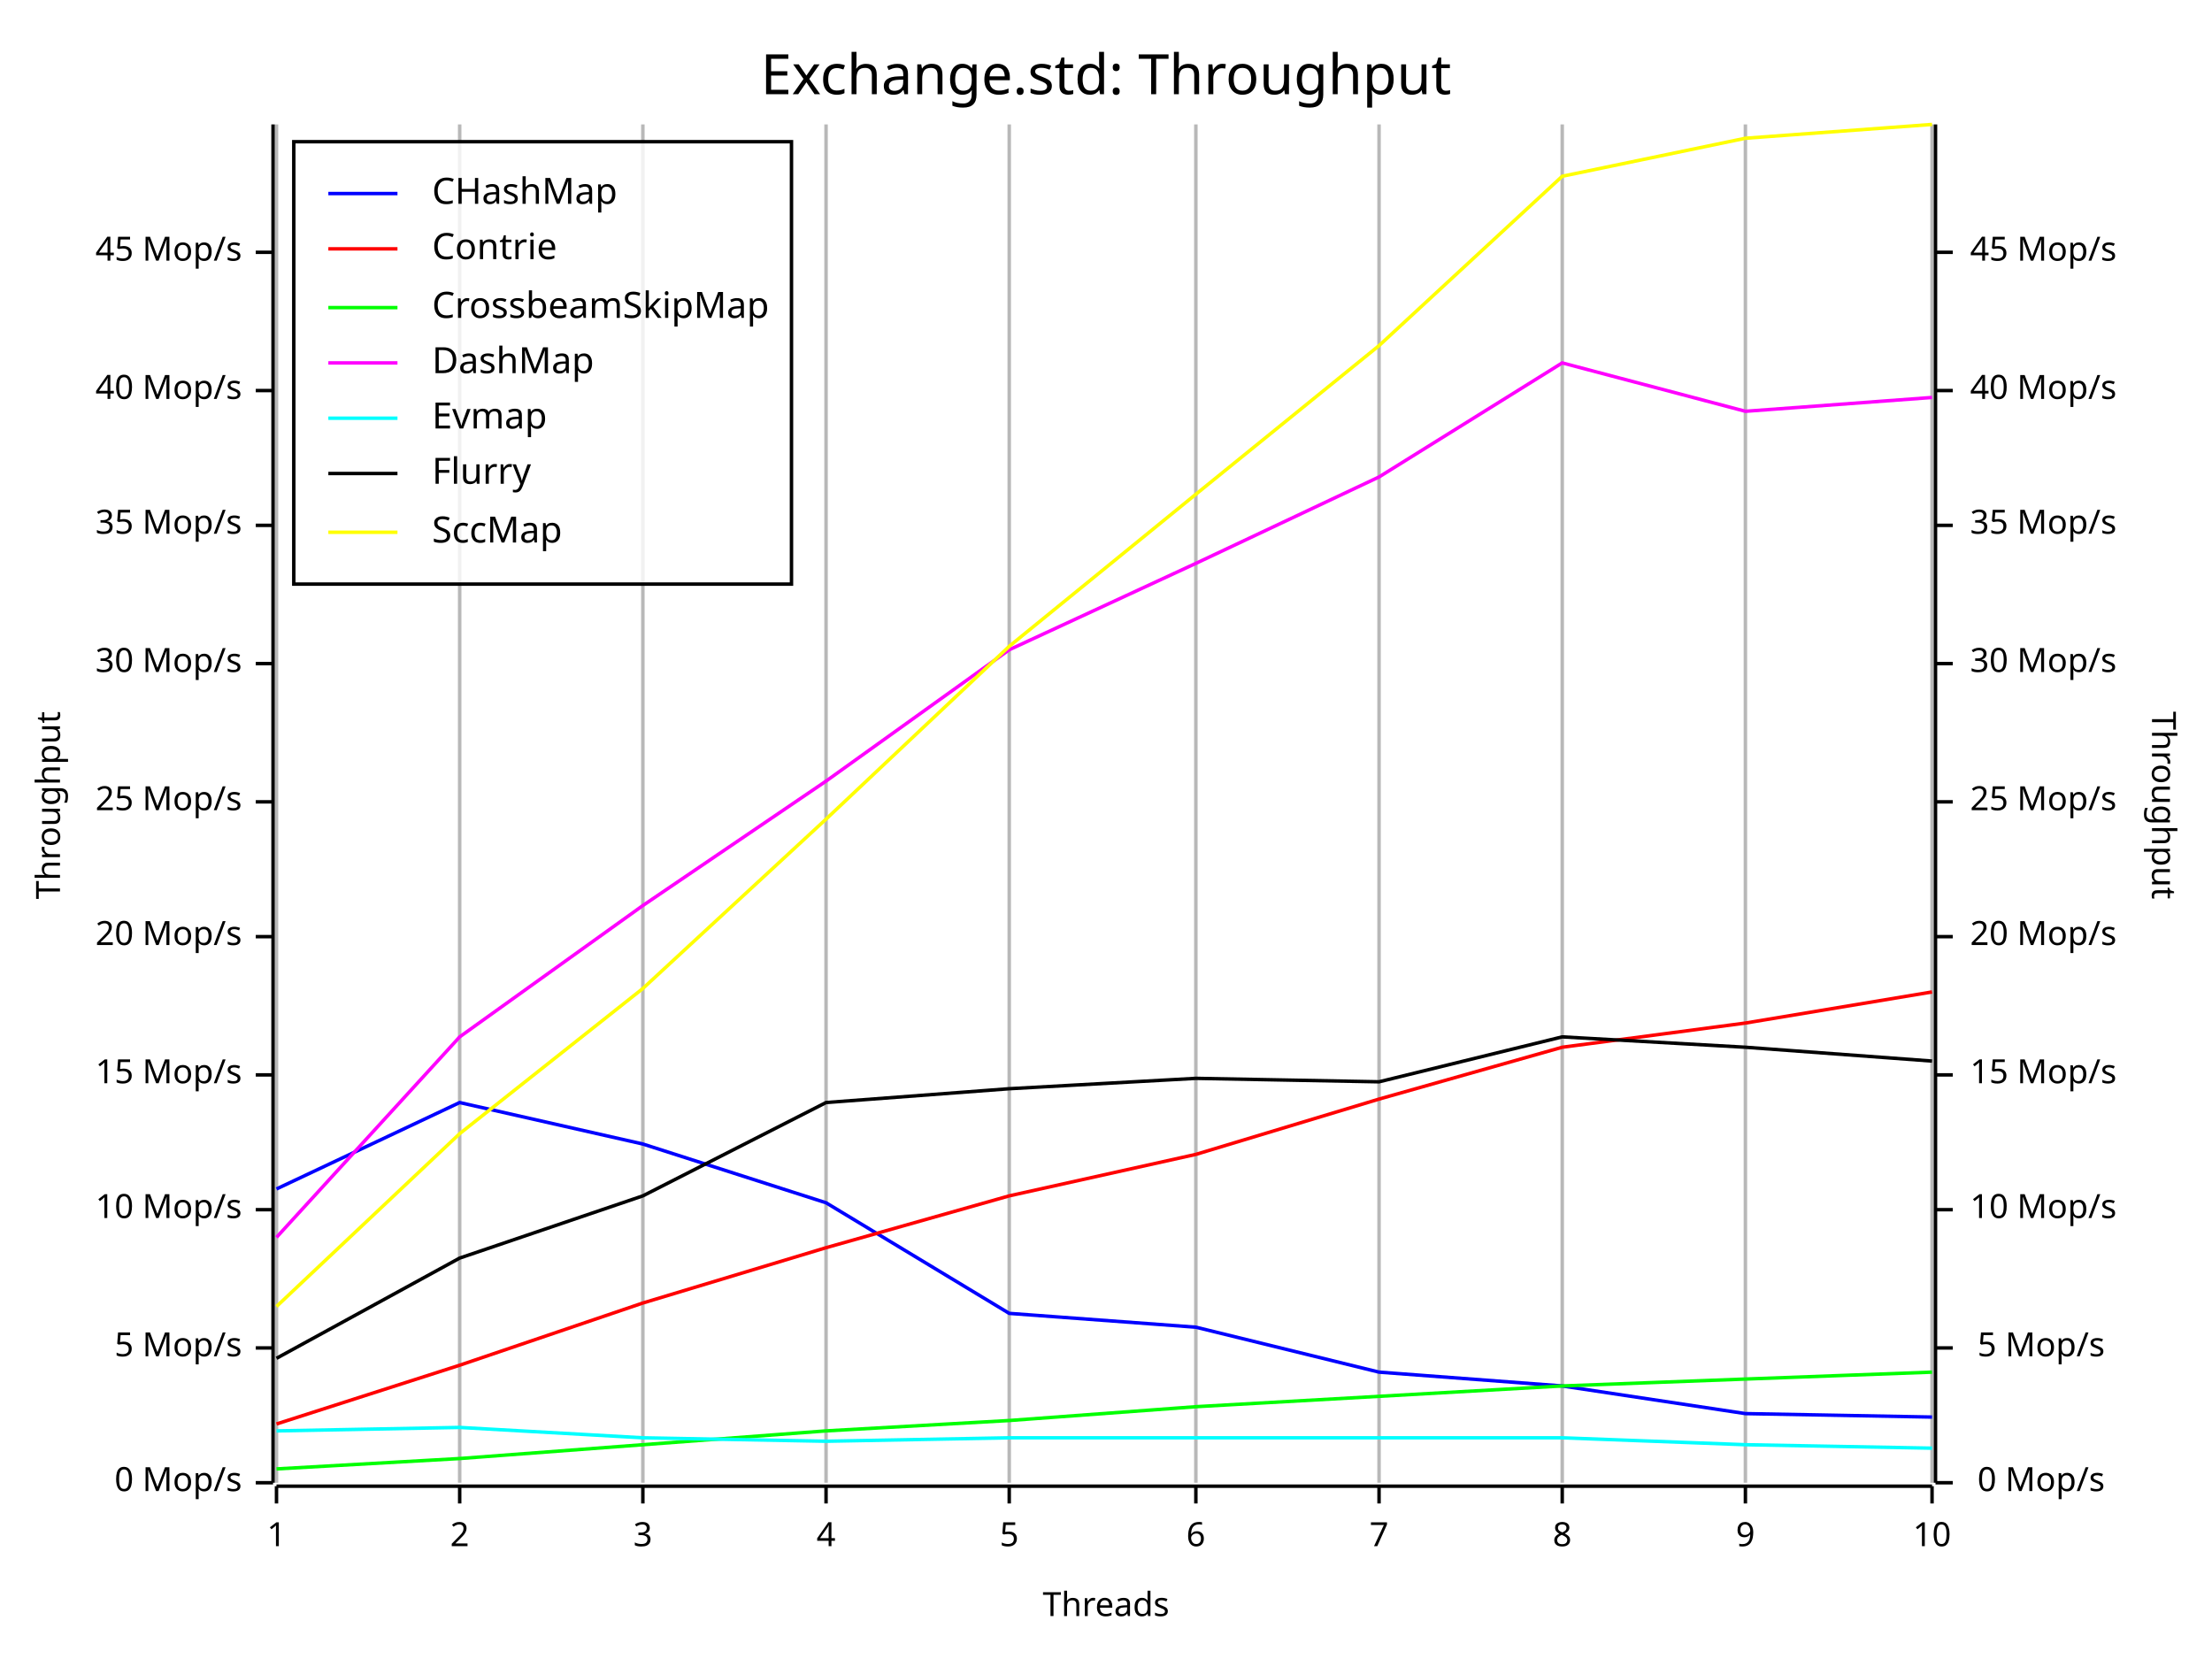
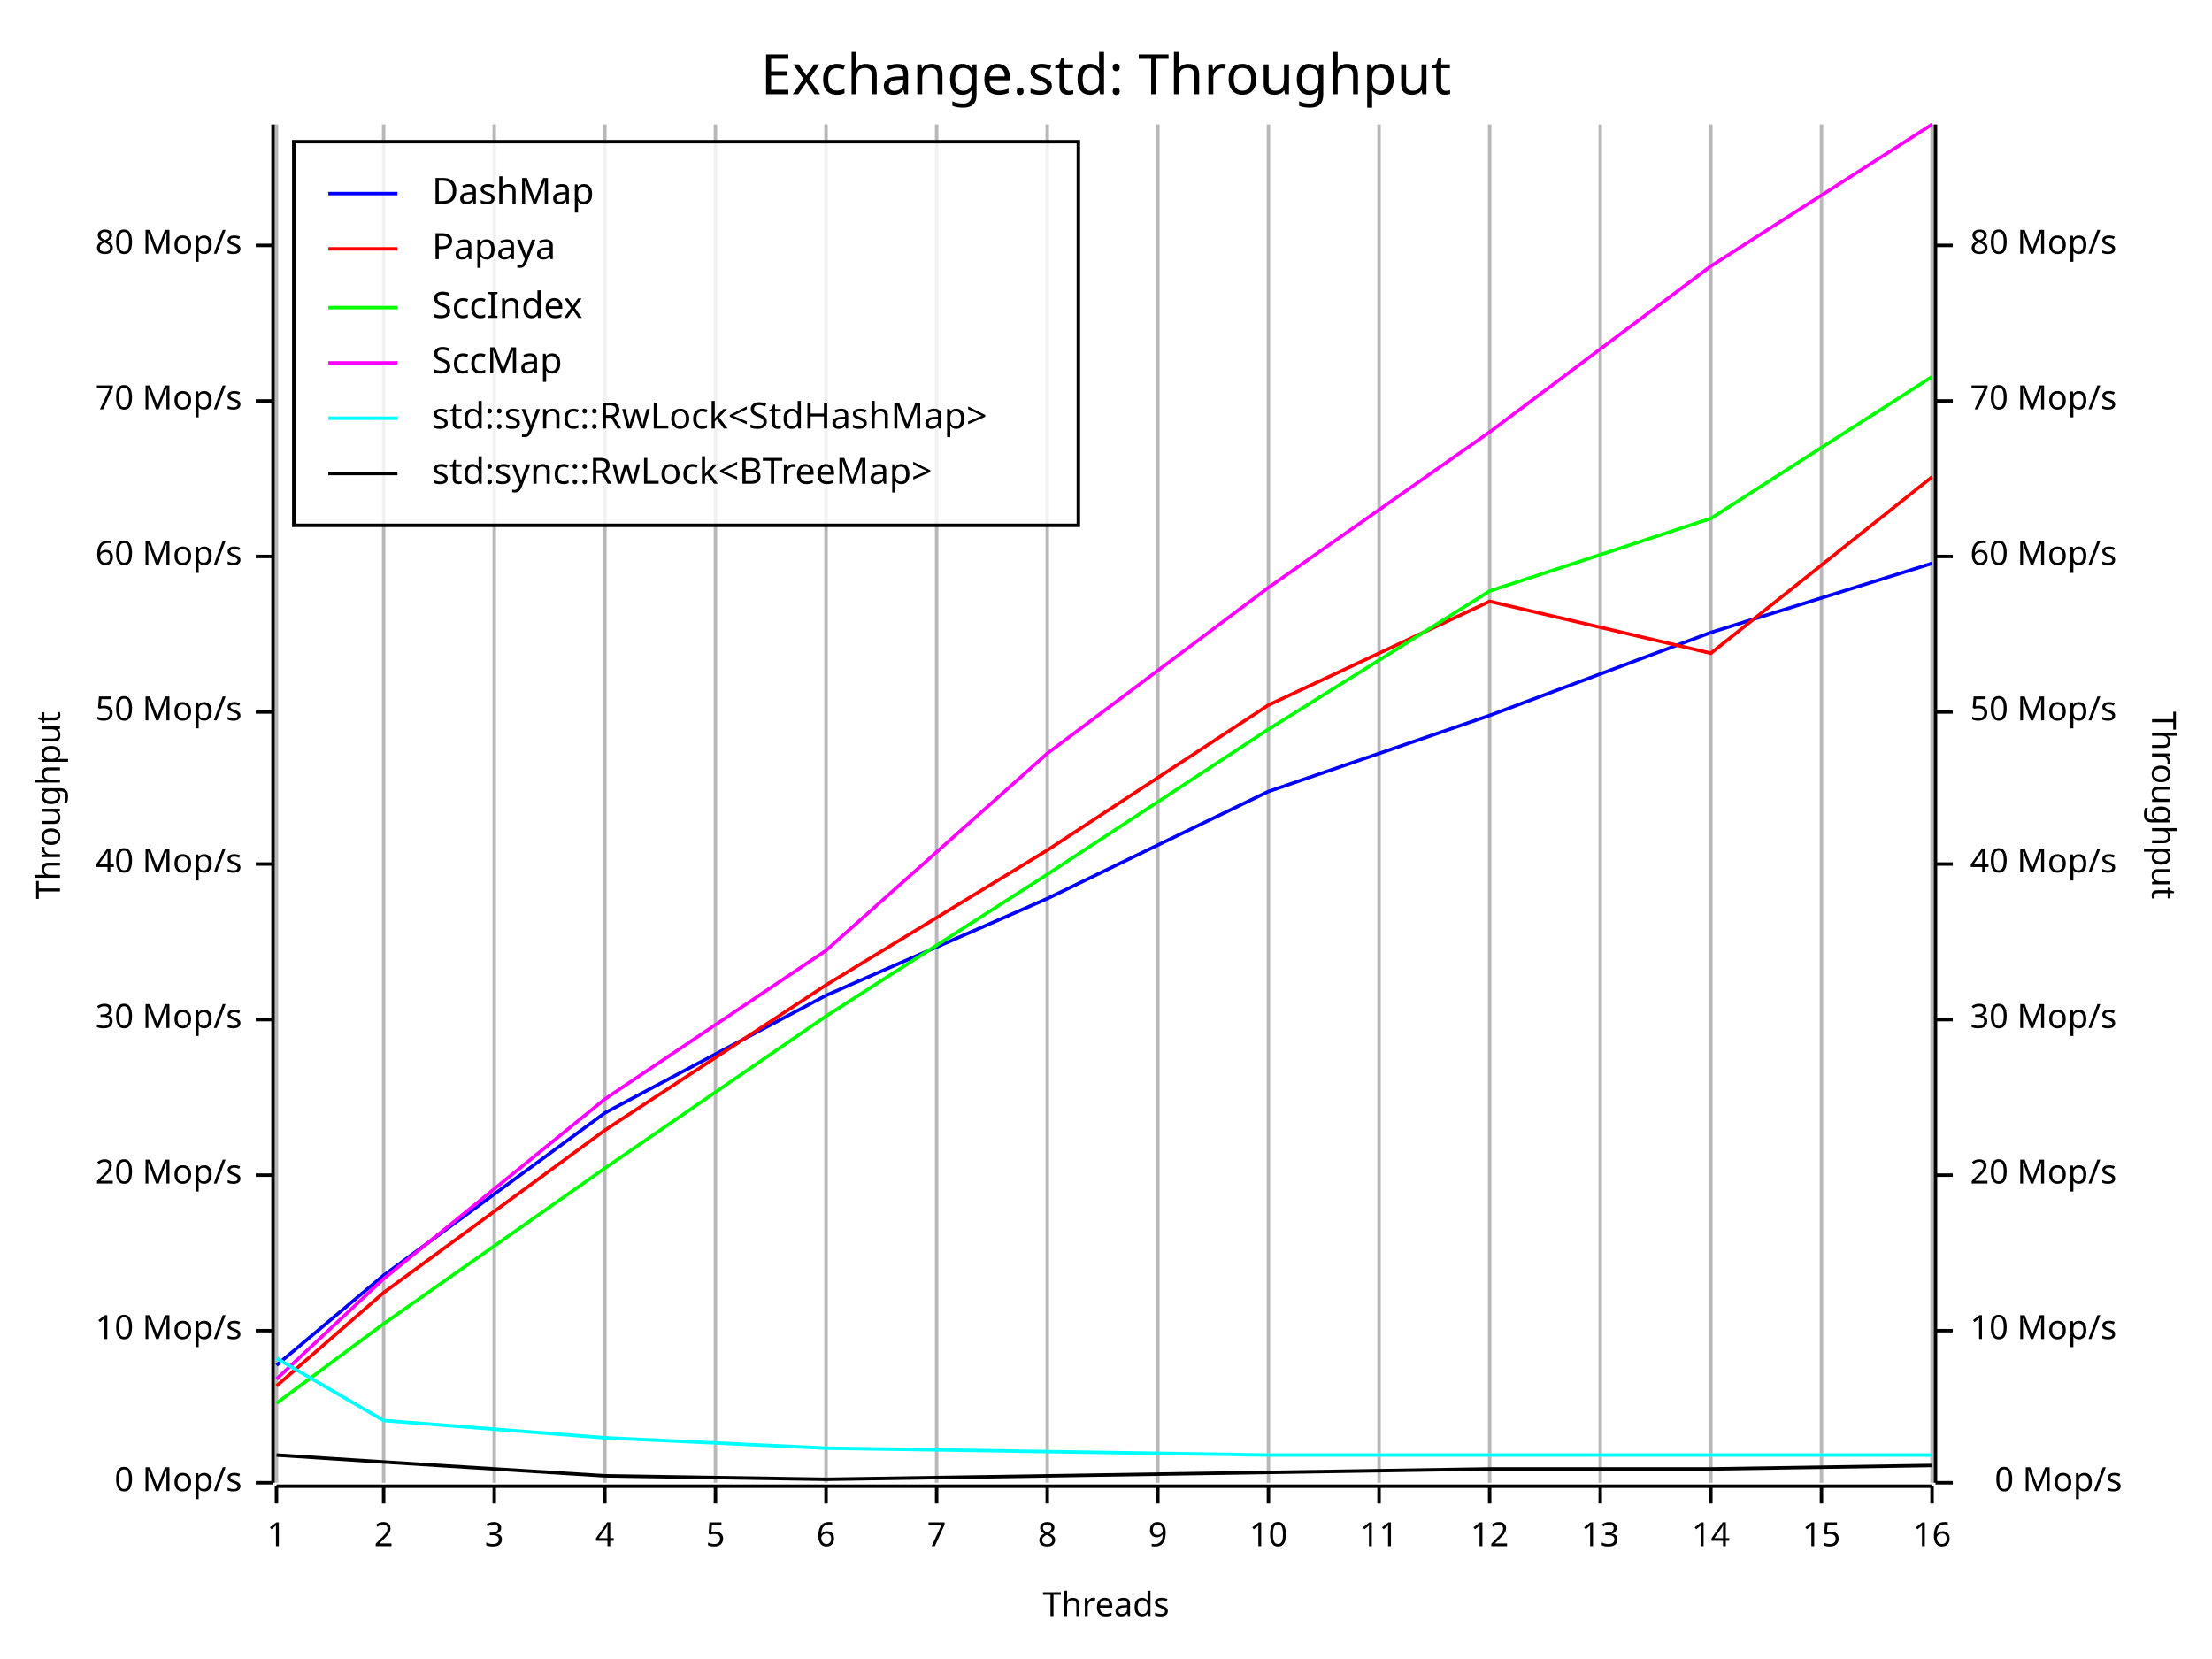
<svg xmlns="http://www.w3.org/2000/svg" width="640" height="480" viewBox="0 0 640 480">
  <rect x="0" y="0" width="640" height="480" opacity="1" fill="#FFFFFF" stroke="none" />
  <text x="320" y="15" dy="0.76em" text-anchor="middle" font-family="Fira Code" font-size="16.129" opacity="1" fill="#000000">
Exchange.std: Throughput
</text>
  <line opacity="0.1" stroke="#000000" stroke-width="1" x1="80" y1="429" x2="80" y2="36" />
-   <line opacity="0.1" stroke="#000000" stroke-width="1" x1="133" y1="429" x2="133" y2="36" />
-   <line opacity="0.1" stroke="#000000" stroke-width="1" x1="186" y1="429" x2="186" y2="36" />
+   <line opacity="0.1" stroke="#000000" stroke-width="1" x1="111" y1="429" x2="111" y2="36" />
+   <line opacity="0.1" stroke="#000000" stroke-width="1" x1="143" y1="429" x2="143" y2="36" />
+   <line opacity="0.1" stroke="#000000" stroke-width="1" x1="175" y1="429" x2="175" y2="36" />
+   <line opacity="0.1" stroke="#000000" stroke-width="1" x1="207" y1="429" x2="207" y2="36" />
  <line opacity="0.1" stroke="#000000" stroke-width="1" x1="239" y1="429" x2="239" y2="36" />
-   <line opacity="0.1" stroke="#000000" stroke-width="1" x1="292" y1="429" x2="292" y2="36" />
-   <line opacity="0.1" stroke="#000000" stroke-width="1" x1="346" y1="429" x2="346" y2="36" />
+   <line opacity="0.1" stroke="#000000" stroke-width="1" x1="271" y1="429" x2="271" y2="36" />
+   <line opacity="0.1" stroke="#000000" stroke-width="1" x1="303" y1="429" x2="303" y2="36" />
+   <line opacity="0.1" stroke="#000000" stroke-width="1" x1="335" y1="429" x2="335" y2="36" />
+   <line opacity="0.1" stroke="#000000" stroke-width="1" x1="367" y1="429" x2="367" y2="36" />
  <line opacity="0.1" stroke="#000000" stroke-width="1" x1="399" y1="429" x2="399" y2="36" />
-   <line opacity="0.1" stroke="#000000" stroke-width="1" x1="452" y1="429" x2="452" y2="36" />
-   <line opacity="0.1" stroke="#000000" stroke-width="1" x1="505" y1="429" x2="505" y2="36" />
+   <line opacity="0.1" stroke="#000000" stroke-width="1" x1="431" y1="429" x2="431" y2="36" />
+   <line opacity="0.1" stroke="#000000" stroke-width="1" x1="463" y1="429" x2="463" y2="36" />
+   <line opacity="0.1" stroke="#000000" stroke-width="1" x1="495" y1="429" x2="495" y2="36" />
+   <line opacity="0.1" stroke="#000000" stroke-width="1" x1="527" y1="429" x2="527" y2="36" />
  <line opacity="0.1" stroke="#000000" stroke-width="1" x1="559" y1="429" x2="559" y2="36" />
  <text x="10" y="233" dy="0.76em" text-anchor="middle" font-family="sans-serif" font-size="9.677" opacity="1" fill="#000000" transform="rotate(270, 10, 233)">
Throughput
</text>
  <text x="320" y="470" dy="-0.5ex" text-anchor="middle" font-family="sans-serif" font-size="9.677" opacity="1" fill="#000000">
Threads
</text>
  <text x="630" y="233" dy="0.76em" text-anchor="middle" font-family="sans-serif" font-size="9.677" opacity="1" fill="#000000" transform="rotate(90, 630, 233)">
Throughput
</text>
  <line opacity="0.2" stroke="#000000" stroke-width="1" x1="80" y1="429" x2="80" y2="36" />
-   <line opacity="0.2" stroke="#000000" stroke-width="1" x1="133" y1="429" x2="133" y2="36" />
-   <line opacity="0.2" stroke="#000000" stroke-width="1" x1="186" y1="429" x2="186" y2="36" />
+   <line opacity="0.2" stroke="#000000" stroke-width="1" x1="111" y1="429" x2="111" y2="36" />
+   <line opacity="0.2" stroke="#000000" stroke-width="1" x1="143" y1="429" x2="143" y2="36" />
+   <line opacity="0.2" stroke="#000000" stroke-width="1" x1="175" y1="429" x2="175" y2="36" />
+   <line opacity="0.2" stroke="#000000" stroke-width="1" x1="207" y1="429" x2="207" y2="36" />
  <line opacity="0.2" stroke="#000000" stroke-width="1" x1="239" y1="429" x2="239" y2="36" />
-   <line opacity="0.2" stroke="#000000" stroke-width="1" x1="292" y1="429" x2="292" y2="36" />
-   <line opacity="0.2" stroke="#000000" stroke-width="1" x1="346" y1="429" x2="346" y2="36" />
+   <line opacity="0.2" stroke="#000000" stroke-width="1" x1="271" y1="429" x2="271" y2="36" />
+   <line opacity="0.2" stroke="#000000" stroke-width="1" x1="303" y1="429" x2="303" y2="36" />
+   <line opacity="0.2" stroke="#000000" stroke-width="1" x1="335" y1="429" x2="335" y2="36" />
+   <line opacity="0.2" stroke="#000000" stroke-width="1" x1="367" y1="429" x2="367" y2="36" />
  <line opacity="0.2" stroke="#000000" stroke-width="1" x1="399" y1="429" x2="399" y2="36" />
-   <line opacity="0.2" stroke="#000000" stroke-width="1" x1="452" y1="429" x2="452" y2="36" />
-   <line opacity="0.2" stroke="#000000" stroke-width="1" x1="505" y1="429" x2="505" y2="36" />
+   <line opacity="0.2" stroke="#000000" stroke-width="1" x1="431" y1="429" x2="431" y2="36" />
+   <line opacity="0.2" stroke="#000000" stroke-width="1" x1="463" y1="429" x2="463" y2="36" />
+   <line opacity="0.2" stroke="#000000" stroke-width="1" x1="495" y1="429" x2="495" y2="36" />
+   <line opacity="0.2" stroke="#000000" stroke-width="1" x1="527" y1="429" x2="527" y2="36" />
  <line opacity="0.2" stroke="#000000" stroke-width="1" x1="559" y1="429" x2="559" y2="36" />
  <polyline fill="none" opacity="1" stroke="#000000" stroke-width="1" points="79,36 79,429 " />
  <text x="70" y="429" dy="0.5ex" text-anchor="end" font-family="sans-serif" font-size="9.677" opacity="1" fill="#000000">
0 Mop/s
</text>
  <polyline fill="none" opacity="1" stroke="#000000" stroke-width="1" points="74,429 79,429 " />
-   <text x="70" y="390" dy="0.5ex" text-anchor="end" font-family="sans-serif" font-size="9.677" opacity="1" fill="#000000">
- 5 Mop/s
- </text>
-   <polyline fill="none" opacity="1" stroke="#000000" stroke-width="1" points="74,390 79,390 " />
-   <text x="70" y="350" dy="0.5ex" text-anchor="end" font-family="sans-serif" font-size="9.677" opacity="1" fill="#000000">
+   <text x="70" y="385" dy="0.5ex" text-anchor="end" font-family="sans-serif" font-size="9.677" opacity="1" fill="#000000">
10 Mop/s
</text>
-   <polyline fill="none" opacity="1" stroke="#000000" stroke-width="1" points="74,350 79,350 " />
-   <text x="70" y="311" dy="0.5ex" text-anchor="end" font-family="sans-serif" font-size="9.677" opacity="1" fill="#000000">
- 15 Mop/s
- </text>
-   <polyline fill="none" opacity="1" stroke="#000000" stroke-width="1" points="74,311 79,311 " />
-   <text x="70" y="271" dy="0.5ex" text-anchor="end" font-family="sans-serif" font-size="9.677" opacity="1" fill="#000000">
+   <polyline fill="none" opacity="1" stroke="#000000" stroke-width="1" points="74,385 79,385 " />
+   <text x="70" y="340" dy="0.5ex" text-anchor="end" font-family="sans-serif" font-size="9.677" opacity="1" fill="#000000">
20 Mop/s
</text>
-   <polyline fill="none" opacity="1" stroke="#000000" stroke-width="1" points="74,271 79,271 " />
-   <text x="70" y="232" dy="0.5ex" text-anchor="end" font-family="sans-serif" font-size="9.677" opacity="1" fill="#000000">
- 25 Mop/s
- </text>
-   <polyline fill="none" opacity="1" stroke="#000000" stroke-width="1" points="74,232 79,232 " />
-   <text x="70" y="192" dy="0.5ex" text-anchor="end" font-family="sans-serif" font-size="9.677" opacity="1" fill="#000000">
+   <polyline fill="none" opacity="1" stroke="#000000" stroke-width="1" points="74,340 79,340 " />
+   <text x="70" y="295" dy="0.5ex" text-anchor="end" font-family="sans-serif" font-size="9.677" opacity="1" fill="#000000">
30 Mop/s
</text>
-   <polyline fill="none" opacity="1" stroke="#000000" stroke-width="1" points="74,192 79,192 " />
-   <text x="70" y="152" dy="0.5ex" text-anchor="end" font-family="sans-serif" font-size="9.677" opacity="1" fill="#000000">
- 35 Mop/s
- </text>
-   <polyline fill="none" opacity="1" stroke="#000000" stroke-width="1" points="74,152 79,152 " />
-   <text x="70" y="113" dy="0.5ex" text-anchor="end" font-family="sans-serif" font-size="9.677" opacity="1" fill="#000000">
+   <polyline fill="none" opacity="1" stroke="#000000" stroke-width="1" points="74,295 79,295 " />
+   <text x="70" y="250" dy="0.5ex" text-anchor="end" font-family="sans-serif" font-size="9.677" opacity="1" fill="#000000">
40 Mop/s
</text>
-   <polyline fill="none" opacity="1" stroke="#000000" stroke-width="1" points="74,113 79,113 " />
-   <text x="70" y="73" dy="0.5ex" text-anchor="end" font-family="sans-serif" font-size="9.677" opacity="1" fill="#000000">
- 45 Mop/s
- </text>
-   <polyline fill="none" opacity="1" stroke="#000000" stroke-width="1" points="74,73 79,73 " />
+   <polyline fill="none" opacity="1" stroke="#000000" stroke-width="1" points="74,250 79,250 " />
+   <text x="70" y="206" dy="0.5ex" text-anchor="end" font-family="sans-serif" font-size="9.677" opacity="1" fill="#000000">
+ 50 Mop/s
+ </text>
+   <polyline fill="none" opacity="1" stroke="#000000" stroke-width="1" points="74,206 79,206 " />
+   <text x="70" y="161" dy="0.5ex" text-anchor="end" font-family="sans-serif" font-size="9.677" opacity="1" fill="#000000">
+ 60 Mop/s
+ </text>
+   <polyline fill="none" opacity="1" stroke="#000000" stroke-width="1" points="74,161 79,161 " />
+   <text x="70" y="116" dy="0.5ex" text-anchor="end" font-family="sans-serif" font-size="9.677" opacity="1" fill="#000000">
+ 70 Mop/s
+ </text>
+   <polyline fill="none" opacity="1" stroke="#000000" stroke-width="1" points="74,116 79,116 " />
+   <text x="70" y="71" dy="0.5ex" text-anchor="end" font-family="sans-serif" font-size="9.677" opacity="1" fill="#000000">
+ 80 Mop/s
+ </text>
+   <polyline fill="none" opacity="1" stroke="#000000" stroke-width="1" points="74,71 79,71 " />
  <polyline fill="none" opacity="1" stroke="#000000" stroke-width="1" points="80,430 559,430 " />
  <text x="80" y="440" dy="0.76em" text-anchor="middle" font-family="sans-serif" font-size="9.677" opacity="1" fill="#000000">
1
</text>
  <polyline fill="none" opacity="1" stroke="#000000" stroke-width="1" points="80,430 80,435 " />
-   <text x="133" y="440" dy="0.76em" text-anchor="middle" font-family="sans-serif" font-size="9.677" opacity="1" fill="#000000">
+   <text x="111" y="440" dy="0.76em" text-anchor="middle" font-family="sans-serif" font-size="9.677" opacity="1" fill="#000000">
2
</text>
-   <polyline fill="none" opacity="1" stroke="#000000" stroke-width="1" points="133,430 133,435 " />
-   <text x="186" y="440" dy="0.76em" text-anchor="middle" font-family="sans-serif" font-size="9.677" opacity="1" fill="#000000">
+   <polyline fill="none" opacity="1" stroke="#000000" stroke-width="1" points="111,430 111,435 " />
+   <text x="143" y="440" dy="0.76em" text-anchor="middle" font-family="sans-serif" font-size="9.677" opacity="1" fill="#000000">
3
</text>
-   <polyline fill="none" opacity="1" stroke="#000000" stroke-width="1" points="186,430 186,435 " />
+   <polyline fill="none" opacity="1" stroke="#000000" stroke-width="1" points="143,430 143,435 " />
+   <text x="175" y="440" dy="0.76em" text-anchor="middle" font-family="sans-serif" font-size="9.677" opacity="1" fill="#000000">
+ 4
+ </text>
+   <polyline fill="none" opacity="1" stroke="#000000" stroke-width="1" points="175,430 175,435 " />
+   <text x="207" y="440" dy="0.76em" text-anchor="middle" font-family="sans-serif" font-size="9.677" opacity="1" fill="#000000">
+ 5
+ </text>
+   <polyline fill="none" opacity="1" stroke="#000000" stroke-width="1" points="207,430 207,435 " />
  <text x="239" y="440" dy="0.76em" text-anchor="middle" font-family="sans-serif" font-size="9.677" opacity="1" fill="#000000">
- 4
+ 6
</text>
  <polyline fill="none" opacity="1" stroke="#000000" stroke-width="1" points="239,430 239,435 " />
-   <text x="292" y="440" dy="0.76em" text-anchor="middle" font-family="sans-serif" font-size="9.677" opacity="1" fill="#000000">
- 5
- </text>
-   <polyline fill="none" opacity="1" stroke="#000000" stroke-width="1" points="292,430 292,435 " />
-   <text x="346" y="440" dy="0.76em" text-anchor="middle" font-family="sans-serif" font-size="9.677" opacity="1" fill="#000000">
- 6
- </text>
-   <polyline fill="none" opacity="1" stroke="#000000" stroke-width="1" points="346,430 346,435 " />
+   <text x="271" y="440" dy="0.76em" text-anchor="middle" font-family="sans-serif" font-size="9.677" opacity="1" fill="#000000">
+ 7
+ </text>
+   <polyline fill="none" opacity="1" stroke="#000000" stroke-width="1" points="271,430 271,435 " />
+   <text x="303" y="440" dy="0.76em" text-anchor="middle" font-family="sans-serif" font-size="9.677" opacity="1" fill="#000000">
+ 8
+ </text>
+   <polyline fill="none" opacity="1" stroke="#000000" stroke-width="1" points="303,430 303,435 " />
+   <text x="335" y="440" dy="0.76em" text-anchor="middle" font-family="sans-serif" font-size="9.677" opacity="1" fill="#000000">
+ 9
+ </text>
+   <polyline fill="none" opacity="1" stroke="#000000" stroke-width="1" points="335,430 335,435 " />
+   <text x="367" y="440" dy="0.76em" text-anchor="middle" font-family="sans-serif" font-size="9.677" opacity="1" fill="#000000">
+ 10
+ </text>
+   <polyline fill="none" opacity="1" stroke="#000000" stroke-width="1" points="367,430 367,435 " />
  <text x="399" y="440" dy="0.76em" text-anchor="middle" font-family="sans-serif" font-size="9.677" opacity="1" fill="#000000">
- 7
+ 11
</text>
  <polyline fill="none" opacity="1" stroke="#000000" stroke-width="1" points="399,430 399,435 " />
-   <text x="452" y="440" dy="0.76em" text-anchor="middle" font-family="sans-serif" font-size="9.677" opacity="1" fill="#000000">
- 8
- </text>
-   <polyline fill="none" opacity="1" stroke="#000000" stroke-width="1" points="452,430 452,435 " />
-   <text x="505" y="440" dy="0.76em" text-anchor="middle" font-family="sans-serif" font-size="9.677" opacity="1" fill="#000000">
- 9
- </text>
-   <polyline fill="none" opacity="1" stroke="#000000" stroke-width="1" points="505,430 505,435 " />
+   <text x="431" y="440" dy="0.76em" text-anchor="middle" font-family="sans-serif" font-size="9.677" opacity="1" fill="#000000">
+ 12
+ </text>
+   <polyline fill="none" opacity="1" stroke="#000000" stroke-width="1" points="431,430 431,435 " />
+   <text x="463" y="440" dy="0.76em" text-anchor="middle" font-family="sans-serif" font-size="9.677" opacity="1" fill="#000000">
+ 13
+ </text>
+   <polyline fill="none" opacity="1" stroke="#000000" stroke-width="1" points="463,430 463,435 " />
+   <text x="495" y="440" dy="0.76em" text-anchor="middle" font-family="sans-serif" font-size="9.677" opacity="1" fill="#000000">
+ 14
+ </text>
+   <polyline fill="none" opacity="1" stroke="#000000" stroke-width="1" points="495,430 495,435 " />
+   <text x="527" y="440" dy="0.76em" text-anchor="middle" font-family="sans-serif" font-size="9.677" opacity="1" fill="#000000">
+ 15
+ </text>
+   <polyline fill="none" opacity="1" stroke="#000000" stroke-width="1" points="527,430 527,435 " />
  <text x="559" y="440" dy="0.76em" text-anchor="middle" font-family="sans-serif" font-size="9.677" opacity="1" fill="#000000">
- 10
+ 16
</text>
  <polyline fill="none" opacity="1" stroke="#000000" stroke-width="1" points="559,430 559,435 " />
  <polyline fill="none" opacity="1" stroke="#000000" stroke-width="1" points="560,36 560,429 " />
-   <text x="609" y="429" dy="0.5ex" text-anchor="end" font-family="sans-serif" font-size="9.677" opacity="1" fill="#000000">
+   <text x="614" y="429" dy="0.5ex" text-anchor="end" font-family="sans-serif" font-size="9.677" opacity="1" fill="#000000">
0 Mop/s
</text>
  <polyline fill="none" opacity="1" stroke="#000000" stroke-width="1" points="560,429 565,429 " />
-   <text x="609" y="390" dy="0.5ex" text-anchor="end" font-family="sans-serif" font-size="9.677" opacity="1" fill="#000000">
- 5 Mop/s
- </text>
-   <polyline fill="none" opacity="1" stroke="#000000" stroke-width="1" points="560,390 565,390 " />
-   <text x="570" y="350" dy="0.5ex" text-anchor="start" font-family="sans-serif" font-size="9.677" opacity="1" fill="#000000">
+   <text x="570" y="385" dy="0.5ex" text-anchor="start" font-family="sans-serif" font-size="9.677" opacity="1" fill="#000000">
10 Mop/s
</text>
-   <polyline fill="none" opacity="1" stroke="#000000" stroke-width="1" points="560,350 565,350 " />
-   <text x="570" y="311" dy="0.5ex" text-anchor="start" font-family="sans-serif" font-size="9.677" opacity="1" fill="#000000">
- 15 Mop/s
- </text>
-   <polyline fill="none" opacity="1" stroke="#000000" stroke-width="1" points="560,311 565,311 " />
-   <text x="570" y="271" dy="0.5ex" text-anchor="start" font-family="sans-serif" font-size="9.677" opacity="1" fill="#000000">
+   <polyline fill="none" opacity="1" stroke="#000000" stroke-width="1" points="560,385 565,385 " />
+   <text x="570" y="340" dy="0.5ex" text-anchor="start" font-family="sans-serif" font-size="9.677" opacity="1" fill="#000000">
20 Mop/s
</text>
-   <polyline fill="none" opacity="1" stroke="#000000" stroke-width="1" points="560,271 565,271 " />
-   <text x="570" y="232" dy="0.5ex" text-anchor="start" font-family="sans-serif" font-size="9.677" opacity="1" fill="#000000">
- 25 Mop/s
- </text>
-   <polyline fill="none" opacity="1" stroke="#000000" stroke-width="1" points="560,232 565,232 " />
-   <text x="570" y="192" dy="0.5ex" text-anchor="start" font-family="sans-serif" font-size="9.677" opacity="1" fill="#000000">
+   <polyline fill="none" opacity="1" stroke="#000000" stroke-width="1" points="560,340 565,340 " />
+   <text x="570" y="295" dy="0.5ex" text-anchor="start" font-family="sans-serif" font-size="9.677" opacity="1" fill="#000000">
30 Mop/s
</text>
-   <polyline fill="none" opacity="1" stroke="#000000" stroke-width="1" points="560,192 565,192 " />
-   <text x="570" y="152" dy="0.5ex" text-anchor="start" font-family="sans-serif" font-size="9.677" opacity="1" fill="#000000">
- 35 Mop/s
- </text>
-   <polyline fill="none" opacity="1" stroke="#000000" stroke-width="1" points="560,152 565,152 " />
-   <text x="570" y="113" dy="0.5ex" text-anchor="start" font-family="sans-serif" font-size="9.677" opacity="1" fill="#000000">
+   <polyline fill="none" opacity="1" stroke="#000000" stroke-width="1" points="560,295 565,295 " />
+   <text x="570" y="250" dy="0.5ex" text-anchor="start" font-family="sans-serif" font-size="9.677" opacity="1" fill="#000000">
40 Mop/s
</text>
-   <polyline fill="none" opacity="1" stroke="#000000" stroke-width="1" points="560,113 565,113 " />
-   <text x="570" y="73" dy="0.5ex" text-anchor="start" font-family="sans-serif" font-size="9.677" opacity="1" fill="#000000">
- 45 Mop/s
- </text>
-   <polyline fill="none" opacity="1" stroke="#000000" stroke-width="1" points="560,73 565,73 " />
-   <polyline fill="none" opacity="1" stroke="#0000FF" stroke-width="1" points="80,344 133,319 186,331 239,348 292,380 346,384 399,397 452,401 505,409 559,410 " />
-   <polyline fill="none" opacity="1" stroke="#FF0000" stroke-width="1" points="80,412 133,395 186,377 239,361 292,346 346,334 399,318 452,303 505,296 559,287 " />
-   <polyline fill="none" opacity="1" stroke="#00FF00" stroke-width="1" points="80,425 133,422 186,418 239,414 292,411 346,407 399,404 452,401 505,399 559,397 " />
-   <polyline fill="none" opacity="1" stroke="#FF00FF" stroke-width="1" points="80,358 133,300 186,262 239,226 292,188 346,163 399,138 452,105 505,119 559,115 " />
-   <polyline fill="none" opacity="1" stroke="#00FFFF" stroke-width="1" points="80,414 133,413 186,416 239,417 292,416 346,416 399,416 452,416 505,418 559,419 " />
-   <polyline fill="none" opacity="1" stroke="#000000" stroke-width="1" points="80,393 133,364 186,346 239,319 292,315 346,312 399,313 452,300 505,303 559,307 " />
-   <polyline fill="none" opacity="1" stroke="#FFFF00" stroke-width="1" points="80,378 133,328 186,286 239,237 292,187 346,143 399,100 452,51 505,40 559,36 " />
-   <rect x="85" y="41" width="144" height="128" opacity="0.8" fill="#FFFFFF" stroke="none" />
-   <rect x="85" y="41" width="144" height="128" opacity="1" fill="none" stroke="#000000" />
+   <polyline fill="none" opacity="1" stroke="#000000" stroke-width="1" points="560,250 565,250 " />
+   <text x="570" y="206" dy="0.5ex" text-anchor="start" font-family="sans-serif" font-size="9.677" opacity="1" fill="#000000">
+ 50 Mop/s
+ </text>
+   <polyline fill="none" opacity="1" stroke="#000000" stroke-width="1" points="560,206 565,206 " />
+   <text x="570" y="161" dy="0.5ex" text-anchor="start" font-family="sans-serif" font-size="9.677" opacity="1" fill="#000000">
+ 60 Mop/s
+ </text>
+   <polyline fill="none" opacity="1" stroke="#000000" stroke-width="1" points="560,161 565,161 " />
+   <text x="570" y="116" dy="0.5ex" text-anchor="start" font-family="sans-serif" font-size="9.677" opacity="1" fill="#000000">
+ 70 Mop/s
+ </text>
+   <polyline fill="none" opacity="1" stroke="#000000" stroke-width="1" points="560,116 565,116 " />
+   <text x="570" y="71" dy="0.5ex" text-anchor="start" font-family="sans-serif" font-size="9.677" opacity="1" fill="#000000">
+ 80 Mop/s
+ </text>
+   <polyline fill="none" opacity="1" stroke="#000000" stroke-width="1" points="560,71 565,71 " />
+   <polyline fill="none" opacity="1" stroke="#0000FF" stroke-width="1" points="80,395 111,369 175,322 239,288 303,260 367,229 431,207 495,183 559,163 " />
+   <polyline fill="none" opacity="1" stroke="#FF0000" stroke-width="1" points="80,401 111,374 175,327 239,285 303,246 367,204 431,174 495,189 559,138 " />
+   <polyline fill="none" opacity="1" stroke="#00FF00" stroke-width="1" points="80,406 111,383 175,338 239,294 303,253 367,211 431,171 495,150 559,109 " />
+   <polyline fill="none" opacity="1" stroke="#FF00FF" stroke-width="1" points="80,399 111,370 175,318 239,275 303,218 367,170 431,125 495,77 559,36 " />
+   <polyline fill="none" opacity="1" stroke="#00FFFF" stroke-width="1" points="80,393 111,411 175,416 239,419 303,420 367,421 431,421 495,421 559,421 " />
+   <polyline fill="none" opacity="1" stroke="#000000" stroke-width="1" points="80,421 111,423 175,427 239,428 303,427 367,426 431,425 495,425 559,424 " />
+   <rect x="85" y="41" width="227" height="111" opacity="0.8" fill="#FFFFFF" stroke="none" />
+   <rect x="85" y="41" width="227" height="111" opacity="1" fill="none" stroke="#000000" />
  <text x="125" y="51" dy="0.76em" text-anchor="start" font-family="Fira Code" font-size="10.484" opacity="1" fill="#000000">
- CHashMap
+ DashMap
</text>
  <text x="125" y="67" dy="0.76em" text-anchor="start" font-family="Fira Code" font-size="10.484" opacity="1" fill="#000000">
- Contrie
+ Papaya
</text>
  <text x="125" y="84" dy="0.76em" text-anchor="start" font-family="Fira Code" font-size="10.484" opacity="1" fill="#000000">
- CrossbeamSkipMap
+ SccIndex
</text>
  <text x="125" y="100" dy="0.76em" text-anchor="start" font-family="Fira Code" font-size="10.484" opacity="1" fill="#000000">
- DashMap
+ SccMap
</text>
  <text x="125" y="116" dy="0.76em" text-anchor="start" font-family="Fira Code" font-size="10.484" opacity="1" fill="#000000">
- Evmap
+ std::sync::RwLock&lt;StdHashMap&gt;
</text>
  <text x="125" y="132" dy="0.76em" text-anchor="start" font-family="Fira Code" font-size="10.484" opacity="1" fill="#000000">
- Flurry
- </text>
-   <text x="125" y="149" dy="0.76em" text-anchor="start" font-family="Fira Code" font-size="10.484" opacity="1" fill="#000000">
- SccMap
+ std:sync::RwLock&lt;BTreeMap&gt;
</text>
  <polyline fill="none" opacity="1" stroke="#0000FF" stroke-width="1" points="95,56 115,56 " />
  <polyline fill="none" opacity="1" stroke="#FF0000" stroke-width="1" points="95,72 115,72 " />
  <polyline fill="none" opacity="1" stroke="#00FF00" stroke-width="1" points="95,89 115,89 " />
  <polyline fill="none" opacity="1" stroke="#FF00FF" stroke-width="1" points="95,105 115,105 " />
  <polyline fill="none" opacity="1" stroke="#00FFFF" stroke-width="1" points="95,121 115,121 " />
  <polyline fill="none" opacity="1" stroke="#000000" stroke-width="1" points="95,137 115,137 " />
-   <polyline fill="none" opacity="1" stroke="#FFFF00" stroke-width="1" points="95,154 115,154 " />
</svg>
